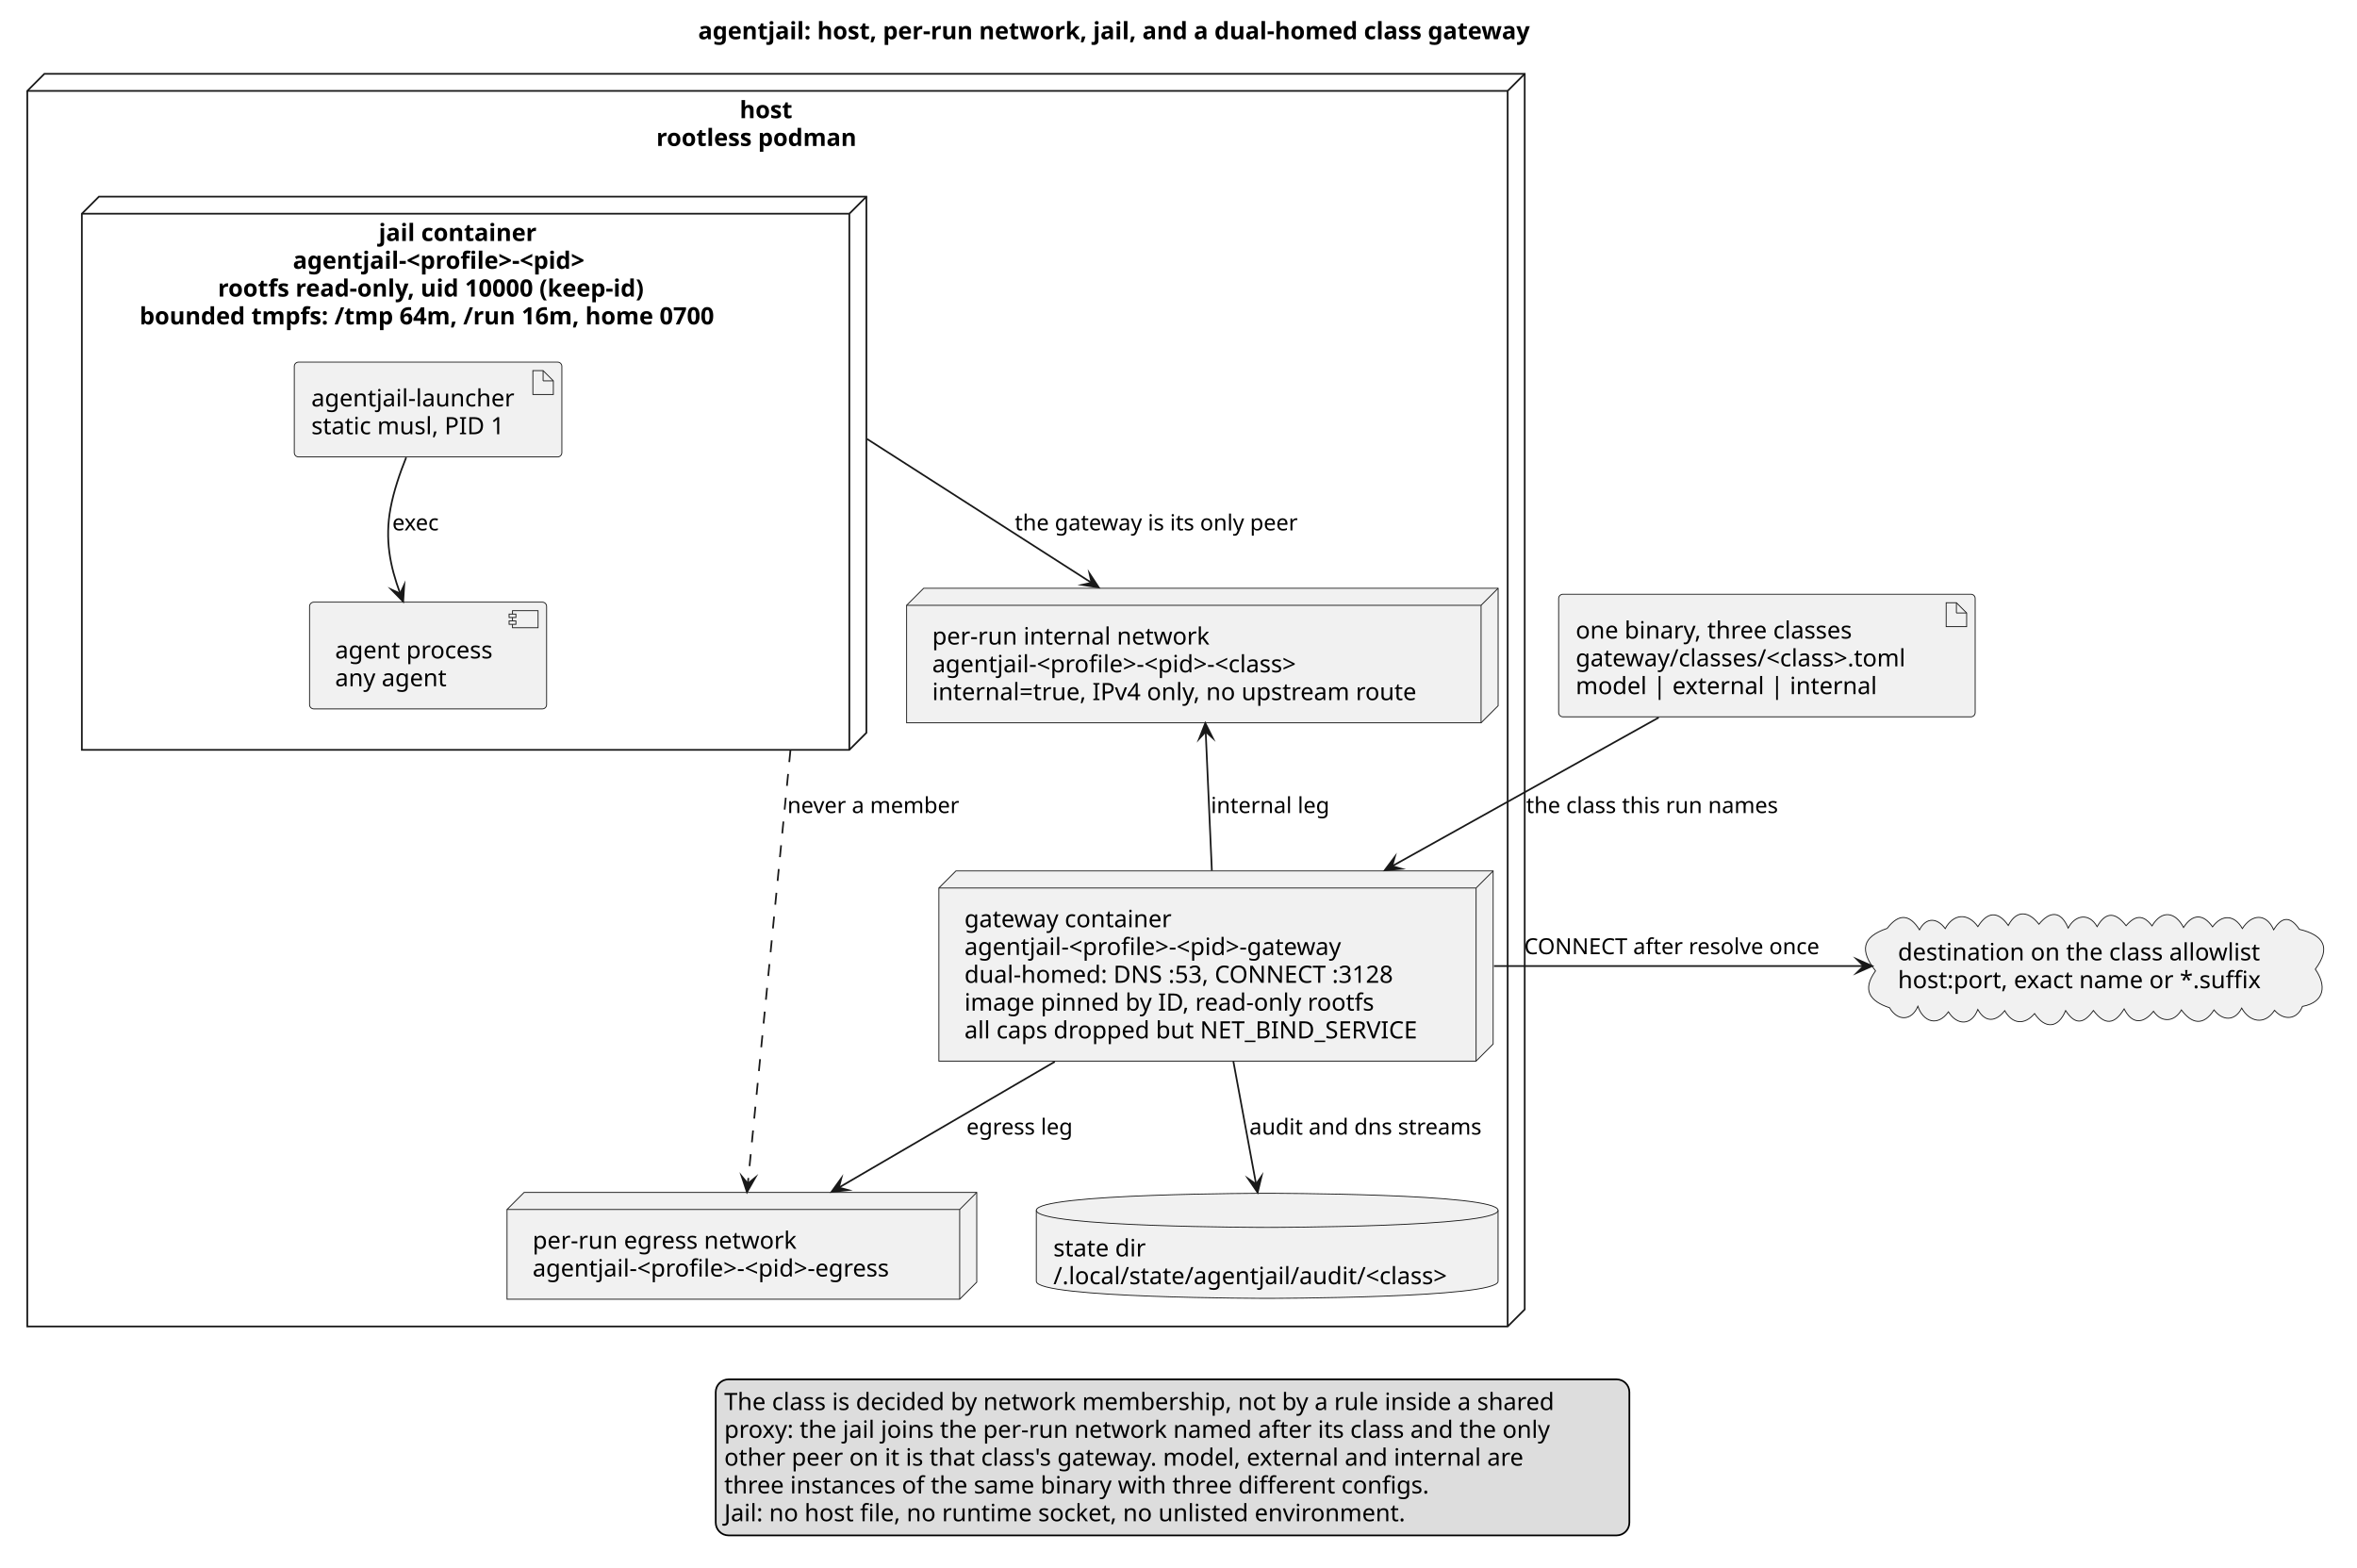
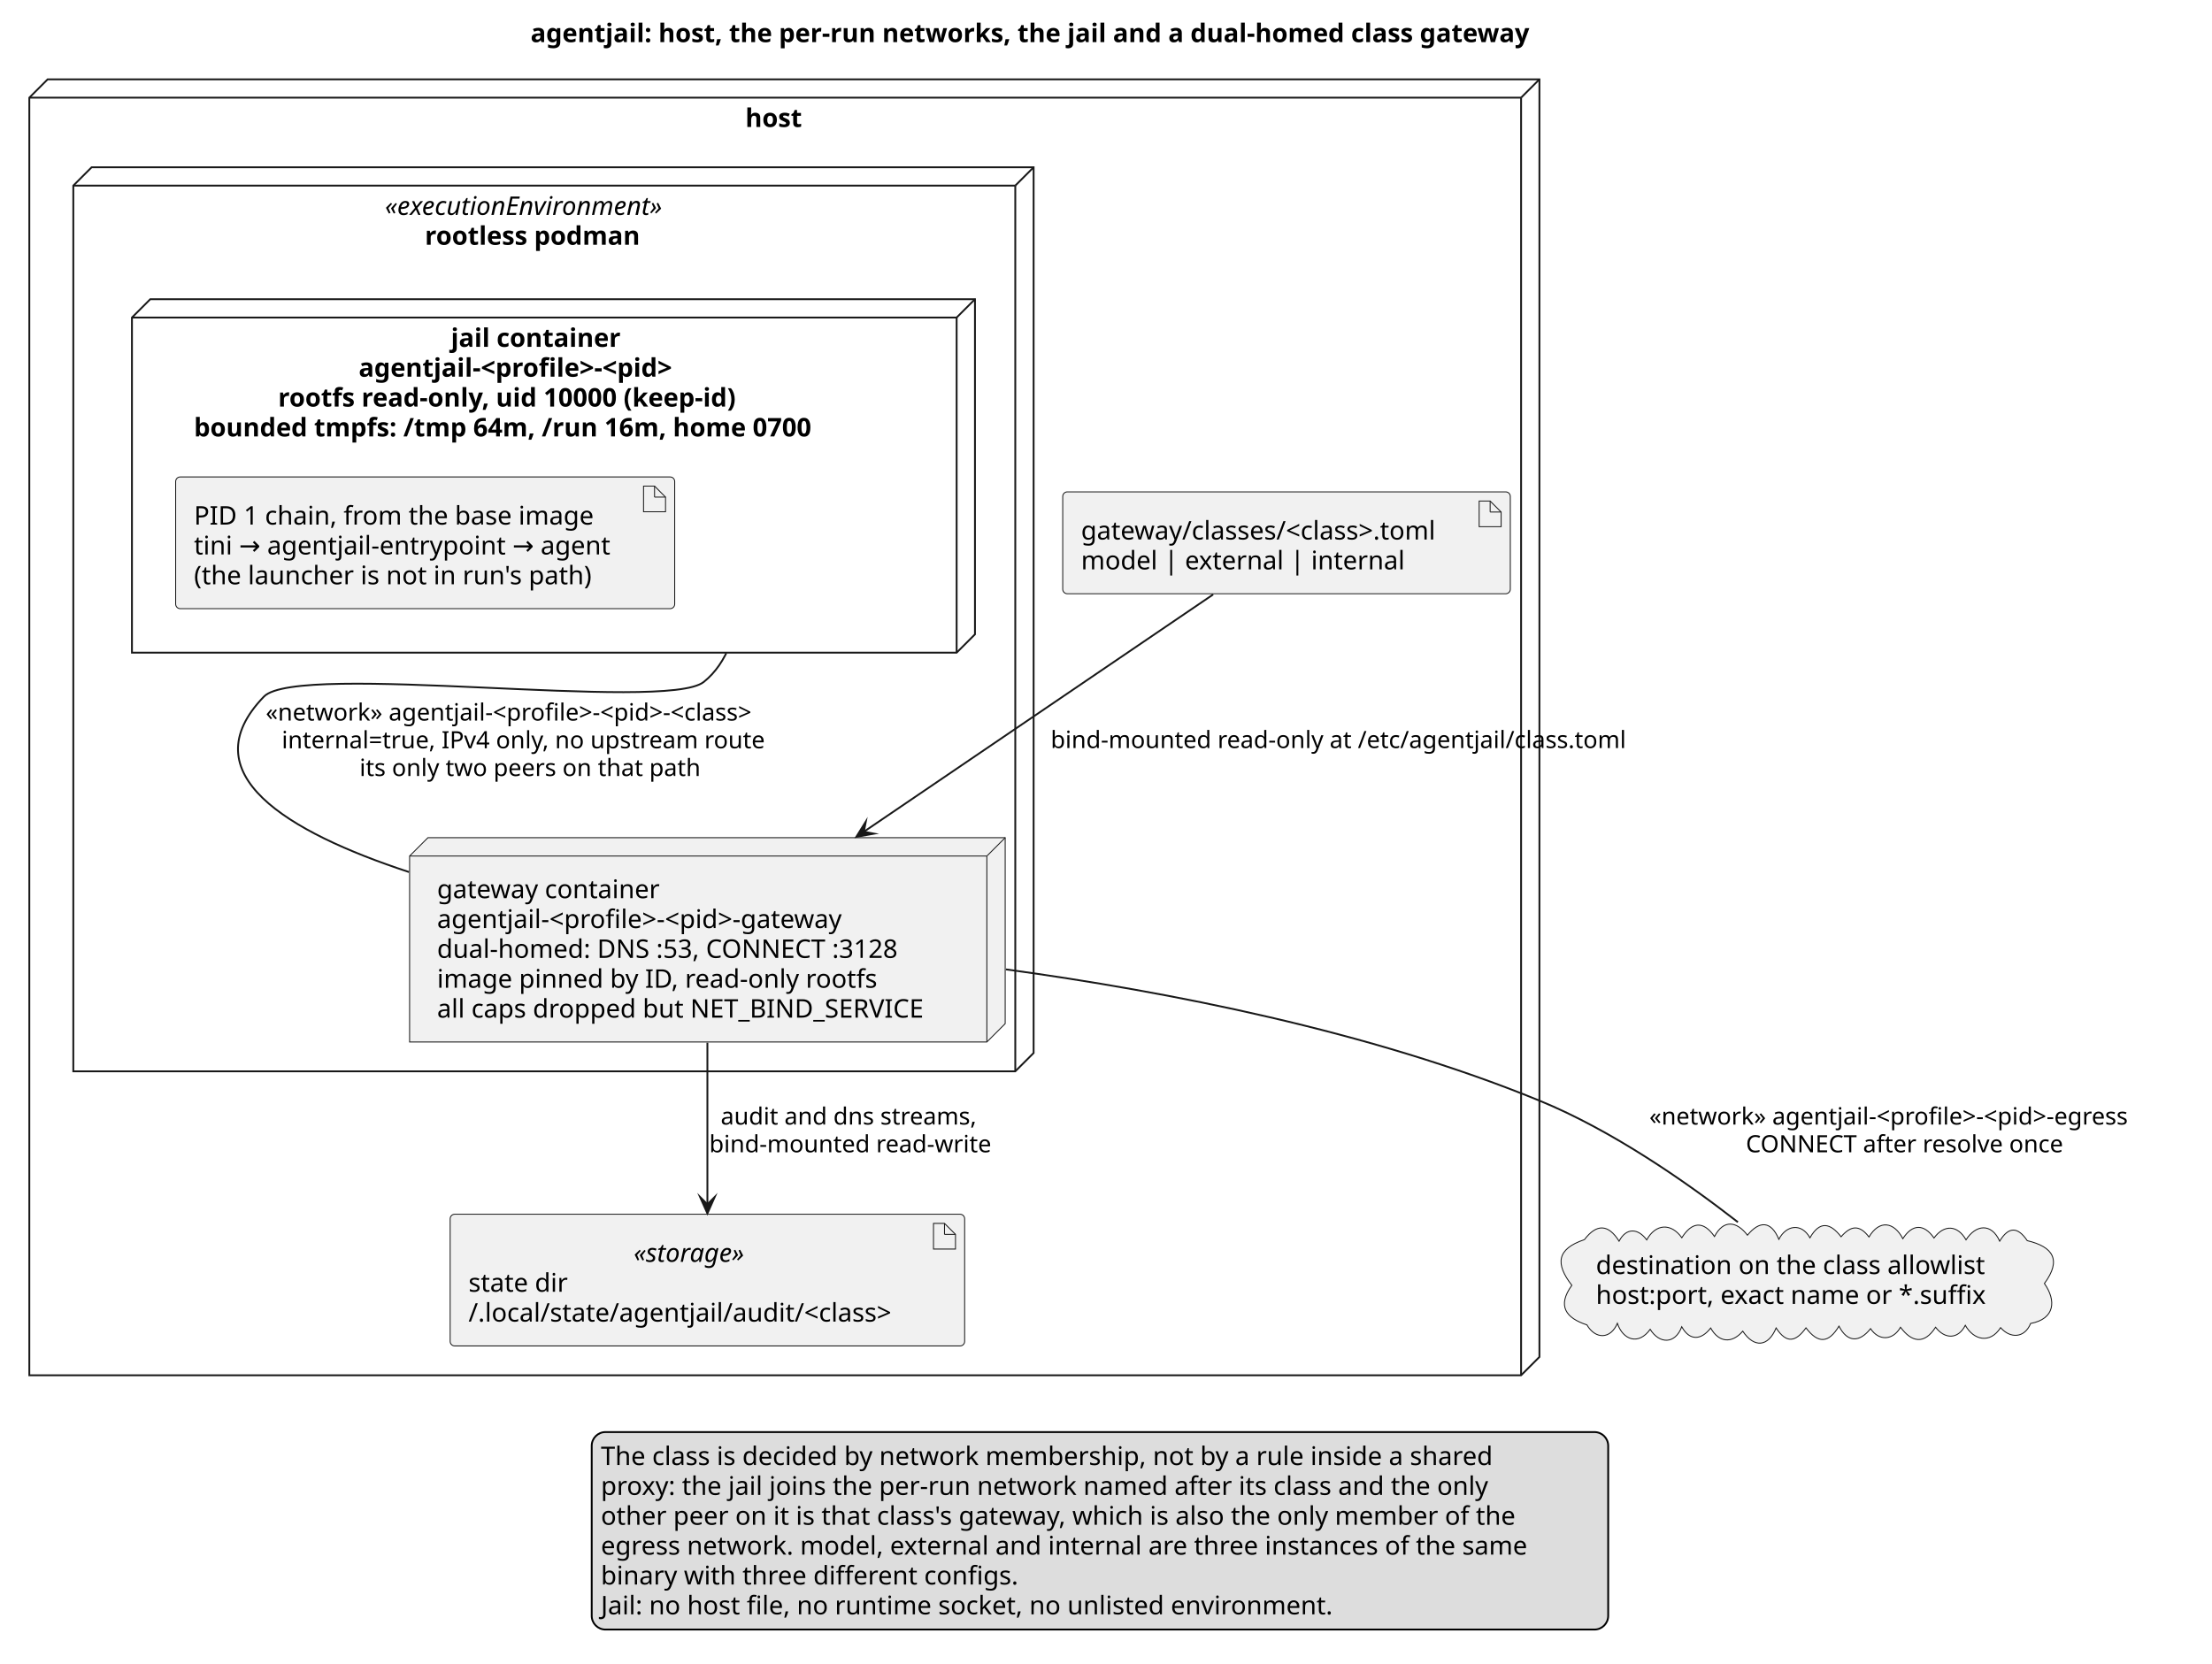
- <svg xmlns="http://www.w3.org/2000/svg" version="1.1" data-diagram-type="DESCRIPTION" style="width:1382px;height:919px;background:#FFFFFF;" width="1382px" height="919px" viewBox="0 0 1382 919" zoomAndPan="magnify" preserveAspectRatio="none" contentStyleType="text/css">
+ <svg xmlns="http://www.w3.org/2000/svg" version="1.1" data-diagram-type="DESCRIPTION" style="width:1207px;height:908px;background:#FFFFFF;" width="1207px" height="908px" viewBox="0 0 1207 908" zoomAndPan="magnify" preserveAspectRatio="none" contentStyleType="text/css">
  <defs />
  <g font-family="sans-serif" lengthAdjust="spacing">
-     <g class="title" data-source-line="5">
-       <text x="409.349" y="22.995" fill="#000" font-size="14" textLength="556.322" font-weight="700">agentjail: host, per-run network, jail, and a dual-homed class gateway</text>
+     <g class="title" data-source-line="7">
+       <text x="289.505" y="22.995" fill="#000" font-size="14" textLength="621.394" font-weight="700">agentjail: host, the per-run networks, the jail and a dual-homed class gateway</text>
    </g>
-     <g class="cluster" data-qualified-name="host" id="ent0001" data-source-line="7">
-       <polygon points="16,53.297,26,43.297,894,43.297,894,767.707,884,777.707,16,777.707,16,53.297" fill="none" style="stroke:#181818;stroke-width:1;stroke-linejoin:miter;stroke-miterlimit:10;" />
-       <line x1="884" y1="53.297" x2="894" y2="43.297" style="stroke:#181818;stroke-width:1;" />
-       <line x1="16" y1="53.297" x2="884" y2="53.297" style="stroke:#181818;stroke-width:1;" />
-       <line x1="884" y1="53.297" x2="884" y2="777.707" style="stroke:#181818;stroke-width:1;" />
-       <text x="433.695" y="69.292" fill="#000" font-size="14" textLength="34.61" font-weight="700">host</text>
-       <text x="384.835" y="85.589" fill="#000" font-size="14" textLength="132.33" font-weight="700">rootless podman</text>
+     <g class="cluster" data-qualified-name="host" id="ent0001" data-source-line="9">
+       <polygon points="16,53.297,26,43.297,840,43.297,840,740.567,830,750.567,16,750.567,16,53.297" fill="none" style="stroke:#181818;stroke-width:1;stroke-linejoin:miter;stroke-miterlimit:10;" />
+       <line x1="830" y1="53.297" x2="840" y2="43.297" style="stroke:#181818;stroke-width:1;" />
+       <line x1="16" y1="53.297" x2="830" y2="53.297" style="stroke:#181818;stroke-width:1;" />
+       <line x1="830" y1="53.297" x2="830" y2="750.567" style="stroke:#181818;stroke-width:1;" />
+       <text x="406.695" y="69.292" fill="#000" font-size="14" textLength="34.61" font-weight="700">host</text>
    </g>
-     <g class="cluster" data-qualified-name="host.jail" id="ent0002" data-source-line="8">
-       <polygon points="48,125.297,58,115.297,508,115.297,508,429.627,498,439.627,48,439.627,48,125.297" fill="none" style="stroke:#181818;stroke-width:1;stroke-linejoin:miter;stroke-miterlimit:10;" />
-       <line x1="498" y1="125.297" x2="508" y2="115.297" style="stroke:#181818;stroke-width:1;" />
-       <line x1="48" y1="125.297" x2="498" y2="125.297" style="stroke:#181818;stroke-width:1;" />
-       <line x1="498" y1="125.297" x2="498" y2="439.627" style="stroke:#181818;stroke-width:1;" />
-       <text x="222.047" y="141.292" fill="#000" font-size="14" textLength="103.906" font-weight="700">jail container</text>
-       <text x="171.71" y="157.589" fill="#000" font-size="14" textLength="204.579" font-weight="700">agentjail-&lt;profile&gt;-&lt;pid&gt;</text>
-       <text x="127.749" y="173.886" fill="#000" font-size="14" textLength="292.503" font-weight="700">rootfs read-only, uid 10000 (keep-id)</text>
-       <text x="81.835" y="190.183" fill="#000" font-size="14" textLength="384.33" font-weight="700">bounded tmpfs: /tmp 64m, /run 16m, home 0700</text>
+     <g class="cluster" data-qualified-name="host.runtime" id="ent0002" data-source-line="10">
+       <polygon points="40,101.297,50,91.297,564,91.297,564,574.677,554,584.677,40,584.677,40,101.297" fill="none" style="stroke:#181818;stroke-width:1;stroke-linejoin:miter;stroke-miterlimit:10;" />
+       <line x1="554" y1="101.297" x2="564" y2="91.297" style="stroke:#181818;stroke-width:1;" />
+       <line x1="40" y1="101.297" x2="554" y2="101.297" style="stroke:#181818;stroke-width:1;" />
+       <line x1="554" y1="101.297" x2="554" y2="584.677" style="stroke:#181818;stroke-width:1;" />
+       <text x="210.059" y="117.292" fill="#000" font-size="14" textLength="175.882" font-style="italic">«executionEnvironment»</text>
+       <text x="231.835" y="133.589" fill="#000" font-size="14" textLength="132.33" font-weight="700">rootless podman</text>
    </g>
-     <g class="entity" data-qualified-name="host.internal" id="ent0005" data-source-line="13">
-       <polygon points="531.59,354.887,541.59,344.887,878.407,344.887,878.407,413.778,868.407,423.778,531.59,423.778,531.59,354.887" fill="#F1F1F1" style="stroke:#181818;stroke-width:0.5;stroke-linejoin:miter;stroke-miterlimit:10;" />
-       <line x1="868.407" y1="354.887" x2="878.407" y2="344.887" style="stroke:#181818;stroke-width:0.5;" />
-       <line x1="531.59" y1="354.887" x2="868.407" y2="354.887" style="stroke:#181818;stroke-width:0.5;" />
-       <line x1="868.407" y1="354.887" x2="868.407" y2="423.778" style="stroke:#181818;stroke-width:0.5;" />
-       <text x="546.59" y="377.882" fill="#000" font-size="14" textLength="171.527">per-run internal network</text>
-       <text x="546.59" y="394.179" fill="#000" font-size="14" textLength="247.174">agentjail-&lt;profile&gt;-&lt;pid&gt;-&lt;class&gt;</text>
-       <text x="546.59" y="410.476" fill="#000" font-size="14" textLength="306.817">internal=true, IPv4 only, no upstream route</text>
+     <g class="cluster" data-qualified-name="host.runtime.jail" id="ent0003" data-source-line="11">
+       <polygon points="72,173.297,82,163.297,532,163.297,532,346.187,522,356.187,72,356.187,72,173.297" fill="none" style="stroke:#181818;stroke-width:1;stroke-linejoin:miter;stroke-miterlimit:10;" />
+       <line x1="522" y1="173.297" x2="532" y2="163.297" style="stroke:#181818;stroke-width:1;" />
+       <line x1="72" y1="173.297" x2="522" y2="173.297" style="stroke:#181818;stroke-width:1;" />
+       <line x1="522" y1="173.297" x2="522" y2="356.187" style="stroke:#181818;stroke-width:1;" />
+       <text x="246.047" y="189.292" fill="#000" font-size="14" textLength="103.906" font-weight="700">jail container</text>
+       <text x="195.71" y="205.589" fill="#000" font-size="14" textLength="204.579" font-weight="700">agentjail-&lt;profile&gt;-&lt;pid&gt;</text>
+       <text x="151.749" y="221.886" fill="#000" font-size="14" textLength="292.503" font-weight="700">rootfs read-only, uid 10000 (keep-id)</text>
+       <text x="105.835" y="238.183" fill="#000" font-size="14" textLength="384.33" font-weight="700">bounded tmpfs: /tmp 64m, /run 16m, home 0700</text>
    </g>
-     <g class="entity" data-qualified-name="host.gateway" id="ent0006" data-source-line="15">
-       <polygon points="550.5,520.627,560.5,510.627,875.49,510.627,875.49,612.111,865.49,622.111,550.5,622.111,550.5,520.627" fill="#F1F1F1" style="stroke:#181818;stroke-width:0.5;stroke-linejoin:miter;stroke-miterlimit:10;" />
-       <line x1="865.49" y1="520.627" x2="875.49" y2="510.627" style="stroke:#181818;stroke-width:0.5;" />
-       <line x1="550.5" y1="520.627" x2="865.49" y2="520.627" style="stroke:#181818;stroke-width:0.5;" />
-       <line x1="865.49" y1="520.627" x2="865.49" y2="622.111" style="stroke:#181818;stroke-width:0.5;" />
-       <text x="565.5" y="543.622" fill="#000" font-size="14" textLength="130.669">gateway container</text>
-       <text x="565.5" y="559.919" fill="#000" font-size="14" textLength="248.842">agentjail-&lt;profile&gt;-&lt;pid&gt;-gateway</text>
-       <text x="565.5" y="576.216" fill="#000" font-size="14" textLength="272.754">dual-homed: DNS :53, CONNECT :3128</text>
-       <text x="565.5" y="592.513" fill="#000" font-size="14" textLength="257.51">image pinned by ID, read-only rootfs</text>
-       <text x="565.5" y="608.809" fill="#000" font-size="14" textLength="284.99">all caps dropped but NET_BIND_SERVICE</text>
+     <g class="entity" data-qualified-name="host.classcfg" id="ent0006" data-source-line="17">
+       <rect x="579.89" y="268.447" width="244.225" height="55.594" fill="#F1F1F1" style="stroke:#181818;stroke-width:0.5;" rx="2.5" ry="2.5" />
+       <polygon points="807.115,273.447,807.115,287.447,819.115,287.447,819.115,279.447,813.115,273.447,807.115,273.447" fill="#F1F1F1" style="stroke:#181818;stroke-width:0.5;stroke-linejoin:miter;stroke-miterlimit:10;" />
+       <line x1="813.115" y1="273.447" x2="813.115" y2="279.447" style="stroke:#181818;stroke-width:0.5;" />
+       <line x1="819.115" y1="279.447" x2="813.115" y2="279.447" style="stroke:#181818;stroke-width:0.5;" />
+       <text x="589.89" y="294.442" fill="#000" font-size="14" textLength="214.225">gateway/classes/&lt;class&gt;.toml</text>
+       <text x="589.89" y="310.739" fill="#000" font-size="14" textLength="182.889">model | external | internal</text>
    </g>
-     <g class="entity" data-qualified-name="host.egress" id="ent0007" data-source-line="17">
-       <polygon points="297.29,709.117,307.29,699.117,572.706,699.117,572.706,751.711,562.706,761.711,297.29,761.711,297.29,709.117" fill="#F1F1F1" style="stroke:#181818;stroke-width:0.5;stroke-linejoin:miter;stroke-miterlimit:10;" />
-       <line x1="562.706" y1="709.117" x2="572.706" y2="699.117" style="stroke:#181818;stroke-width:0.5;" />
-       <line x1="297.29" y1="709.117" x2="562.706" y2="709.117" style="stroke:#181818;stroke-width:0.5;" />
-       <line x1="562.706" y1="709.117" x2="562.706" y2="761.711" style="stroke:#181818;stroke-width:0.5;" />
-       <text x="312.29" y="732.112" fill="#000" font-size="14" textLength="164.021">per-run egress network</text>
-       <text x="312.29" y="748.409" fill="#000" font-size="14" textLength="235.416">agentjail-&lt;profile&gt;-&lt;pid&gt;-egress</text>
+     <g class="entity" data-qualified-name="host.state" id="ent0007" data-source-line="18">
+       <rect x="245.63" y="662.677" width="280.742" height="71.891" fill="#F1F1F1" style="stroke:#181818;stroke-width:0.5;" rx="2.5" ry="2.5" />
+       <polygon points="509.372,667.677,509.372,681.677,521.372,681.677,521.372,673.677,515.372,667.677,509.372,667.677" fill="#F1F1F1" style="stroke:#181818;stroke-width:0.5;stroke-linejoin:miter;stroke-miterlimit:10;" />
+       <line x1="515.372" y1="667.677" x2="515.372" y2="673.677" style="stroke:#181818;stroke-width:0.5;" />
+       <line x1="521.372" y1="673.677" x2="515.372" y2="673.677" style="stroke:#181818;stroke-width:0.5;" />
+       <text x="345.769" y="688.672" fill="#000" font-size="14" textLength="70.465" font-style="italic">«storage»</text>
+       <text x="255.63" y="704.969" fill="#000" font-size="14" textLength="58.447">state dir</text>
+       <text x="255.63" y="721.266" fill="#000" font-size="14" textLength="250.742">/.local/state/agentjail/audit/&lt;class&gt;</text>
    </g>
-     <g class="entity" data-qualified-name="host.state" id="ent0008" data-source-line="19">
-       <path d="M607.63,709.617 C607.63,699.617 743.001,699.617 743.001,699.617 C743.001,699.617 878.372,699.617 878.372,709.617 L878.372,751.211 C878.372,761.211 743.001,761.211 743.001,761.211 C743.001,761.211 607.63,761.211 607.63,751.211 L607.63,709.617" style="stroke:#181818;stroke-width:0.5;" fill="#F1F1F1" />
-       <path d="M607.63,709.617 C607.63,719.617 743.001,719.617 743.001,719.617 C743.001,719.617 878.372,719.617 878.372,709.617" style="stroke:#181818;stroke-width:0.5;" fill="none" />
-       <text x="617.63" y="736.612" fill="#000" font-size="14" textLength="58.447">state dir</text>
-       <text x="617.63" y="752.909" fill="#000" font-size="14" textLength="250.742">/.local/state/agentjail/audit/&lt;class&gt;</text>
+     <g class="entity" data-qualified-name="host.runtime.gateway" id="ent0005" data-source-line="14">
+       <polygon points="223.5,467.187,233.5,457.187,548.49,457.187,548.49,558.671,538.49,568.671,223.5,568.671,223.5,467.187" fill="#F1F1F1" style="stroke:#181818;stroke-width:0.5;stroke-linejoin:miter;stroke-miterlimit:10;" />
+       <line x1="538.49" y1="467.187" x2="548.49" y2="457.187" style="stroke:#181818;stroke-width:0.5;" />
+       <line x1="223.5" y1="467.187" x2="538.49" y2="467.187" style="stroke:#181818;stroke-width:0.5;" />
+       <line x1="538.49" y1="467.187" x2="538.49" y2="568.671" style="stroke:#181818;stroke-width:0.5;" />
+       <text x="238.5" y="490.182" fill="#000" font-size="14" textLength="130.669">gateway container</text>
+       <text x="238.5" y="506.479" fill="#000" font-size="14" textLength="248.842">agentjail-&lt;profile&gt;-&lt;pid&gt;-gateway</text>
+       <text x="238.5" y="522.776" fill="#000" font-size="14" textLength="272.754">dual-homed: DNS :53, CONNECT :3128</text>
+       <text x="238.5" y="539.073" fill="#000" font-size="14" textLength="257.51">image pinned by ID, read-only rootfs</text>
+       <text x="238.5" y="555.369" fill="#000" font-size="14" textLength="284.99">all caps dropped but NET_BIND_SERVICE</text>
    </g>
-     <g class="entity" data-qualified-name="host.jail.launcher" id="ent0003" data-source-line="9">
-       <rect x="172.55" y="212.297" width="156.896" height="55.594" fill="#F1F1F1" style="stroke:#181818;stroke-width:0.5;" rx="2.5" ry="2.5" />
-       <polygon points="312.446,217.297,312.446,231.297,324.446,231.297,324.446,223.297,318.446,217.297,312.446,217.297" fill="#F1F1F1" style="stroke:#181818;stroke-width:0.5;stroke-linejoin:miter;stroke-miterlimit:10;" />
-       <line x1="318.446" y1="217.297" x2="318.446" y2="223.297" style="stroke:#181818;stroke-width:0.5;" />
-       <line x1="324.446" y1="223.297" x2="318.446" y2="223.297" style="stroke:#181818;stroke-width:0.5;" />
-       <text x="182.55" y="238.292" fill="#000" font-size="14" textLength="126.896">agentjail-launcher</text>
-       <text x="182.55" y="254.589" fill="#000" font-size="14" textLength="122.192">static musl, PID 1</text>
+     <g class="entity" data-qualified-name="host.runtime.jail.init" id="ent0004" data-source-line="12">
+       <rect x="95.85" y="260.297" width="272.307" height="71.891" fill="#F1F1F1" style="stroke:#181818;stroke-width:0.5;" rx="2.5" ry="2.5" />
+       <polygon points="351.157,265.297,351.157,279.297,363.157,279.297,363.157,271.297,357.157,265.297,351.157,265.297" fill="#F1F1F1" style="stroke:#181818;stroke-width:0.5;stroke-linejoin:miter;stroke-miterlimit:10;" />
+       <line x1="357.157" y1="265.297" x2="357.157" y2="271.297" style="stroke:#181818;stroke-width:0.5;" />
+       <line x1="363.157" y1="271.297" x2="357.157" y2="271.297" style="stroke:#181818;stroke-width:0.5;" />
+       <text x="105.85" y="286.292" fill="#000" font-size="14" textLength="234.165">PID 1 chain, from the base image</text>
+       <text x="105.85" y="302.589" fill="#000" font-size="14" textLength="242.307">tini → agentjail-entrypoint → agent</text>
+       <text x="105.85" y="318.886" fill="#000" font-size="14" textLength="235.102">(the launcher is not in run's path)</text>
    </g>
-     <g class="entity" data-qualified-name="host.jail.agent" id="ent0004" data-source-line="10">
-       <rect x="181.5" y="353.037" width="138.998" height="62.594" fill="#F1F1F1" style="stroke:#181818;stroke-width:0.5;" rx="2.5" ry="2.5" />
-       <rect x="300.498" y="358.037" width="15" height="10" fill="#F1F1F1" style="stroke:#181818;stroke-width:0.5;" />
-       <rect x="298.498" y="360.037" width="4" height="2" fill="#F1F1F1" style="stroke:#181818;stroke-width:0.5;" />
-       <rect x="298.498" y="364.037" width="4" height="2" fill="#F1F1F1" style="stroke:#181818;stroke-width:0.5;" />
-       <text x="196.5" y="386.032" fill="#000" font-size="14" textLength="98.998">agent process</text>
-       <text x="196.5" y="402.329" fill="#000" font-size="14" textLength="70.629">any agent</text>
+     <g class="entity" data-qualified-name="destination" id="ent0008" data-source-line="21">
+       <path d="M864.532,676.553 C871.212,667.798 877.58,667.98 883.462,677.385 C887.46,669.769 893.901,670.365 898.547,676.682 C903.399,667.852 911.814,667.265 917.712,675.509 C923.173,666.835 929.408,666.05 935.525,674.839 C940.56,665.241 947.788,666.607 953.509,674.117 C960.092,666.099 966.446,666.232 970.648,676.365 C974.596,668.702 982.888,667.155 987.623,675.532 C993.007,666.144 998.669,667.36 1004.609,674.975 C1009.943,668.828 1014.591,668.237 1019.827,675.09 C1025.543,665.495 1033.527,666.851 1038.299,676.019 C1043.489,667.967 1049.768,667.749 1055.308,675.647 C1060.825,668.162 1068.16,668.526 1072.785,676.646 C1078.077,668.369 1086.577,667.227 1091.151,677.362 C1096.05,669.297 1101.019,669.425 1106.191,677.102 C1120.358,680.449 1125.02,687.679 1115.546,700.485 C1122.104,709.81 1121.331,719.818 1108.029,722.301 C1104.743,730.381 1096.912,730.615 1091.651,724.593 C1085.917,733.484 1076.989,731.485 1072.39,723.311 C1068.392,731.185 1061.095,730.843 1056.168,724.36 C1050.014,733.908 1043.198,732.676 1037.035,724.37 C1033.024,731.474 1025.357,732.113 1020.687,725.134 C1014.716,732.68 1008.104,732.862 1003.457,723.764 C997.78,733.183 992.074,733.449 985.449,724.703 C979.83,732.462 974.842,733.44 969.165,724.76 C964.83,735.154 957.171,735.808 950.951,726.503 C945.053,733.427 937.895,732.757 933.452,724.792 C928.379,731.321 922.103,732.083 917.665,724.1 C914.06,733.752 905.475,733.581 900.437,725.491 C894.097,734.375 885.603,731.346 882.536,722.235 C878.779,731.051 870.529,730.988 865.921,723.08 C854.408,719.331 849.546,712.707 857.696,701.473 C848.593,689.756 849.417,681.627 864.532,676.553" style="stroke:#181818;stroke-width:0.5;" fill="#F1F1F1" />
+       <text x="870.83" y="695.322" fill="#000" font-size="14" textLength="228.348">destination on the class allowlist</text>
+       <text x="870.83" y="711.619" fill="#000" font-size="14" textLength="228.225">host:port, exact name or *.suffix</text>
    </g>
-     <g class="entity" data-qualified-name="classcfg" id="ent0009" data-source-line="22">
-       <rect x="913.89" y="348.387" width="244.225" height="71.891" fill="#F1F1F1" style="stroke:#181818;stroke-width:0.5;" rx="2.5" ry="2.5" />
-       <polygon points="1141.115,353.387,1141.115,367.387,1153.115,367.387,1153.115,359.387,1147.115,353.387,1141.115,353.387" fill="#F1F1F1" style="stroke:#181818;stroke-width:0.5;stroke-linejoin:miter;stroke-miterlimit:10;" />
-       <line x1="1147.115" y1="353.387" x2="1147.115" y2="359.387" style="stroke:#181818;stroke-width:0.5;" />
-       <line x1="1153.115" y1="359.387" x2="1147.115" y2="359.387" style="stroke:#181818;stroke-width:0.5;" />
-       <text x="923.89" y="374.382" fill="#000" font-size="14" textLength="176.128">one binary, three classes</text>
-       <text x="923.89" y="390.679" fill="#000" font-size="14" textLength="214.225">gateway/classes/&lt;class&gt;.toml</text>
-       <text x="923.89" y="406.976" fill="#000" font-size="14" textLength="182.889">model | external | internal</text>
+     <g class="link" data-entity-1="ent0006" data-entity-2="ent0005" id="lnk9" data-source-line="23" data-link-type="dependency">
+       <path d="M661.98,324.437 C613.23,357.557 533.826,411.508 471.386,453.918" style="stroke:#181818;stroke-width:1;" fill="none" id="classcfg-to-gateway" />
+       <polygon points="467.25,456.727,476.943,454.979,471.386,453.918,472.448,448.361,467.25,456.727" fill="#181818" style="stroke:#181818;stroke-width:1;stroke-linejoin:miter;stroke-miterlimit:10;" />
+       <text x="573.3" y="408.254" fill="#000" font-size="13" textLength="334.166">bind-mounted read-only at /etc/agentjail/class.toml</text>
    </g>
-     <g class="entity" data-qualified-name="destination" id="ent0010" data-source-line="23">
-       <path d="M1106.532,544.303 C1113.212,535.548 1119.58,535.73 1125.462,545.135 C1129.46,537.519 1135.901,538.115 1140.547,544.432 C1145.399,535.602 1153.814,535.015 1159.712,543.259 C1165.173,534.585 1171.408,533.8 1177.525,542.589 C1182.56,532.991 1189.788,534.357 1195.509,541.867 C1202.092,533.849 1208.446,533.982 1212.648,544.115 C1216.596,536.452 1224.888,534.905 1229.623,543.282 C1235.007,533.894 1240.669,535.11 1246.609,542.725 C1251.943,536.578 1256.591,535.987 1261.827,542.84 C1267.543,533.245 1275.527,534.601 1280.299,543.769 C1285.489,535.717 1291.768,535.499 1297.308,543.397 C1302.825,535.912 1310.16,536.276 1314.785,544.396 C1320.077,536.119 1328.577,534.977 1333.151,545.112 C1338.05,537.047 1343.019,537.175 1348.191,544.852 C1362.358,548.199 1367.02,555.429 1357.546,568.235 C1364.104,577.56 1363.331,587.568 1350.029,590.051 C1346.743,598.131 1338.912,598.365 1333.651,592.343 C1327.917,601.234 1318.989,599.235 1314.39,591.061 C1310.392,598.935 1303.095,598.593 1298.168,592.11 C1292.014,601.658 1285.198,600.426 1279.035,592.12 C1275.024,599.224 1267.357,599.863 1262.687,592.884 C1256.716,600.43 1250.104,600.612 1245.457,591.514 C1239.78,600.933 1234.074,601.199 1227.449,592.453 C1221.83,600.212 1216.842,601.19 1211.165,592.51 C1206.83,602.904 1199.171,603.558 1192.951,594.253 C1187.053,601.177 1179.895,600.507 1175.452,592.542 C1170.379,599.071 1164.103,599.833 1159.665,591.85 C1156.06,601.502 1147.475,601.331 1142.437,593.241 C1136.097,602.125 1127.603,599.096 1124.536,589.985 C1120.779,598.801 1112.529,598.738 1107.921,590.83 C1096.408,587.081 1091.546,580.457 1099.696,569.223 C1090.593,557.506 1091.417,549.377 1106.532,544.303" style="stroke:#181818;stroke-width:0.5;" fill="#F1F1F1" />
-       <text x="1112.83" y="563.072" fill="#000" font-size="14" textLength="228.348">destination on the class allowlist</text>
-       <text x="1112.83" y="579.369" fill="#000" font-size="14" textLength="228.225">host:port, exact name or *.suffix</text>
+     <g class="link" data-entity-1="ent0003" data-entity-2="ent0005" id="lnk10" data-source-line="24" data-link-type="association">
+       <path d="M396.295,356.454 C396.065,356.919 395.829,357.381 395.587,357.839 C394.618,359.672 393.553,361.444 392.381,363.137 C390.037,366.522 387.268,369.589 384,372.187 C363.11,388.797 162.55,361.017 144,380.187 C103.43,422.137 156.49,454.027 223.15,475.917" style="stroke:#181818;stroke-width:1;" fill="none" id="jail-gateway" />
+       <text x="145" y="393.254" fill="#000" font-size="13" textLength="302.352">«network» agentjail-&lt;profile&gt;-&lt;pid&gt;-&lt;class&gt;</text>
+       <text x="153.725" y="408.387" fill="#000" font-size="13" textLength="284.902">internal=true, IPv4 only, no upstream route</text>
+       <text x="196.191" y="423.519" fill="#000" font-size="13" textLength="199.97">its only two peers on that path</text>
    </g>
-     <g class="link" data-entity-1="ent0003" data-entity-2="ent0004" id="lnk11" data-source-line="25" data-link-type="dependency">
-       <path d="M238.15,268.227 C234.43,277.427 230.87,287.907 229,297.887 C225.57,316.257 228.662,331.839 234.662,348.019" style="stroke:#181818;stroke-width:1;" fill="none" id="launcher-to-agent" />
-       <polygon points="236.4,352.707,237.021,342.878,234.662,348.019,229.52,345.659,236.4,352.707" fill="#181818" style="stroke:#181818;stroke-width:1;stroke-linejoin:miter;stroke-miterlimit:10;" />
-       <text x="230" y="310.954" fill="#000" font-size="13" textLength="30.837">exec</text>
+     <g class="link" data-entity-1="ent0005" data-entity-2="ent0008" id="lnk11" data-source-line="25" data-link-type="association">
+       <path d="M548.87,529.047 C637.43,541.187 747.47,562.747 840,600.677 C879.93,617.047 920.33,645.227 948.31,667.007" style="stroke:#181818;stroke-width:1;" fill="none" id="gateway-destination" />
+       <text x="899.97" y="613.744" fill="#000" font-size="13" textLength="291.434">«network» agentjail-&lt;profile&gt;-&lt;pid&gt;-egress</text>
+       <text x="952.646" y="628.877" fill="#000" font-size="13" textLength="186.082">CONNECT after resolve once</text>
    </g>
-     <g class="link" data-entity-1="ent0002" data-entity-2="ent0005" id="lnk12" data-source-line="26" data-link-type="dependency">
-       <path d="M508.411,257.375 C508.781,257.611 509.153,257.85 509.529,258.091 C512.534,260.016 515.742,262.071 519.124,264.238 C525.886,268.571 533.344,273.348 541.269,278.426 C572.968,298.734 607.93,321.134 640.01,341.689" style="stroke:#181818;stroke-width:1;" fill="none" id="jail-to-internal" />
-       <polygon points="644.22,344.387,638.8,336.163,640.01,341.689,634.484,342.899,644.22,344.387" fill="#181818" style="stroke:#181818;stroke-width:1;stroke-linejoin:miter;stroke-miterlimit:10;" />
-       <text x="595" y="310.954" fill="#000" font-size="13" textLength="180.559">the gateway is its only peer</text>
+     <g class="link" data-entity-1="ent0005" data-entity-2="ent0007" id="lnk12" data-source-line="26" data-link-type="dependency">
+       <path d="M386,569.047 C386,599.267 386,630.847 386,657.247" style="stroke:#181818;stroke-width:1;" fill="none" id="gateway-to-state" />
+       <polygon points="386,662.247,390,653.247,386,657.247,382,653.247,386,662.247" fill="#181818" style="stroke:#181818;stroke-width:1;stroke-linejoin:miter;stroke-miterlimit:10;" />
+       <text x="393.262" y="613.744" fill="#000" font-size="13" textLength="150.033">audit and dns streams,</text>
+       <text x="387" y="628.877" fill="#000" font-size="13" textLength="162.557">bind-mounted read-write</text>
    </g>
-     <g class="link" data-entity-1="ent0005" data-entity-2="ent0006" id="lnk14" data-source-line="27" data-link-type="dependency">
-       <path d="M706.942,428.952 C708.062,454.162 709.32,482.467 710.56,510.417" style="stroke:#181818;stroke-width:1;" fill="none" id="internal-backto-gateway" />
-       <polygon points="706.72,423.957,703.123,433.126,706.942,428.952,711.116,432.77,706.72,423.957" fill="#181818" style="stroke:#181818;stroke-width:1;stroke-linejoin:miter;stroke-miterlimit:10;" />
-       <text x="710" y="476.694" fill="#000" font-size="13" textLength="74.103">internal leg</text>
-     </g>
-     <g class="link" data-entity-1="ent0006" data-entity-2="ent0007" id="lnk15" data-source-line="28" data-link-type="dependency">
-       <path d="M618.49,622.457 C574.73,647.967 528.72,674.789 491.85,696.279" style="stroke:#181818;stroke-width:1;" fill="none" id="gateway-to-egress" />
-       <polygon points="487.53,698.797,497.32,697.721,491.85,696.279,493.291,690.809,487.53,698.797" fill="#181818" style="stroke:#181818;stroke-width:1;stroke-linejoin:miter;stroke-miterlimit:10;" />
-       <text x="566.66" y="665.184" fill="#000" font-size="13" textLength="67.133">egress leg</text>
-     </g>
-     <g class="link" data-entity-1="ent0006" data-entity-2="ent0008" id="lnk16" data-source-line="29" data-link-type="dependency">
-       <path d="M723.16,622.227 C727.92,647.937 732.489,672.671 736.489,694.251" style="stroke:#181818;stroke-width:1;" fill="none" id="gateway-to-state" />
-       <polygon points="737.4,699.167,739.693,689.589,736.489,694.251,731.827,691.047,737.4,699.167" fill="#181818" style="stroke:#181818;stroke-width:1;stroke-linejoin:miter;stroke-miterlimit:10;" />
-       <text x="732.57" y="665.184" fill="#000" font-size="13" textLength="145.901">audit and dns streams</text>
-     </g>
-     <g class="link" data-entity-1="ent0006" data-entity-2="ent0010" id="lnk17" data-source-line="30" data-link-type="dependency">
-       <path d="M875.99,566.367 C947.58,566.367 1025.47,566.367 1092.72,566.367" style="stroke:#181818;stroke-width:1;" fill="none" id="gateway-to-destination" />
-       <polygon points="1097.72,566.367,1088.72,562.367,1092.72,566.367,1088.72,570.367,1097.72,566.367" fill="#181818" style="stroke:#181818;stroke-width:1;stroke-linejoin:miter;stroke-miterlimit:10;" />
-       <text x="893.66" y="559.434" fill="#000" font-size="13" textLength="186.082">CONNECT after resolve once</text>
-     </g>
-     <g class="link" data-entity-1="ent0009" data-entity-2="ent0006" id="lnk18" data-source-line="31" data-link-type="dependency">
-       <path d="M972.57,420.687 C926.82,446.187 868.547,478.673 816.267,507.813" style="stroke:#181818;stroke-width:1;" fill="none" id="classcfg-to-gateway" />
-       <polygon points="811.9,510.247,821.709,509.359,816.267,507.813,817.814,502.371,811.9,510.247" fill="#181818" style="stroke:#181818;stroke-width:1;stroke-linejoin:miter;stroke-miterlimit:10;" />
-       <text x="894.84" y="476.694" fill="#000" font-size="13" textLength="159.32">the class this run names</text>
-     </g>
-     <g class="link" data-entity-1="ent0002" data-entity-2="ent0007" id="lnk19" data-source-line="32" data-link-type="dependency">
-       <path d="M463.465,439.845 C463.388,440.633 463.31,441.423 463.232,442.213 C462.922,445.373 462.61,448.543 462.298,451.721 C461.673,458.077 461.045,464.463 460.416,470.863 C459.158,483.663 457.894,496.516 456.64,509.28 C454.13,534.808 451.655,559.982 449.326,583.672 C444.667,631.051 441.082,667.516 438.48,693.971" style="stroke:#181818;stroke-width:1;stroke-dasharray:7,7;" fill="none" id="jail-to-egress" />
-       <polygon points="437.99,698.947,442.852,690.382,438.48,693.971,434.89,689.599,437.99,698.947" fill="#181818" style="stroke:#181818;stroke-width:1;stroke-linejoin:miter;stroke-miterlimit:10;" />
-       <text x="461.66" y="476.694" fill="#000" font-size="13" textLength="108.424">never a member</text>
-     </g>
-     <g class="legend" data-source-line="34">
-       <rect x="419.658" y="808.707" width="535.704" height="91.484" fill="#DDD" style="stroke:#000;stroke-width:1;" rx="7.5" ry="7.5" />
-       <text x="424.658" y="826.702" fill="#000" font-size="14" textLength="525.704">The class is decided by network membership, not by a rule inside a shared</text>
-       <text x="424.658" y="842.999" fill="#000" font-size="14" textLength="522.033">proxy: the jail joins the per-run network named after its class and the only</text>
-       <text x="424.658" y="859.296" fill="#000" font-size="14" textLength="508.621">other peer on it is that class's gateway. model, external and internal are</text>
-       <text x="424.658" y="875.593" fill="#000" font-size="14" textLength="444.473">three instances of the same binary with three different configs.</text>
-       <text x="424.658" y="891.889" fill="#000" font-size="14" textLength="428.641">Jail: no host file, no runtime socket, no unlisted environment.</text>
+     <g class="legend" data-source-line="28">
+       <rect x="322.879" y="781.567" width="554.646" height="107.781" fill="#DDD" style="stroke:#000;stroke-width:1;" rx="7.5" ry="7.5" />
+       <text x="327.879" y="799.562" fill="#000" font-size="14" textLength="525.704">The class is decided by network membership, not by a rule inside a shared</text>
+       <text x="327.879" y="815.859" fill="#000" font-size="14" textLength="522.033">proxy: the jail joins the per-run network named after its class and the only</text>
+       <text x="327.879" y="832.156" fill="#000" font-size="14" textLength="541.078">other peer on it is that class's gateway, which is also the only member of the</text>
+       <text x="327.879" y="848.453" fill="#000" font-size="14" textLength="544.646">egress network. model, external and internal are three instances of the same</text>
+       <text x="327.879" y="864.749" fill="#000" font-size="14" textLength="243.681">binary with three different configs.</text>
+       <text x="327.879" y="881.046" fill="#000" font-size="14" textLength="428.641">Jail: no host file, no runtime socket, no unlisted environment.</text>
    </g>
  </g>
</svg>
